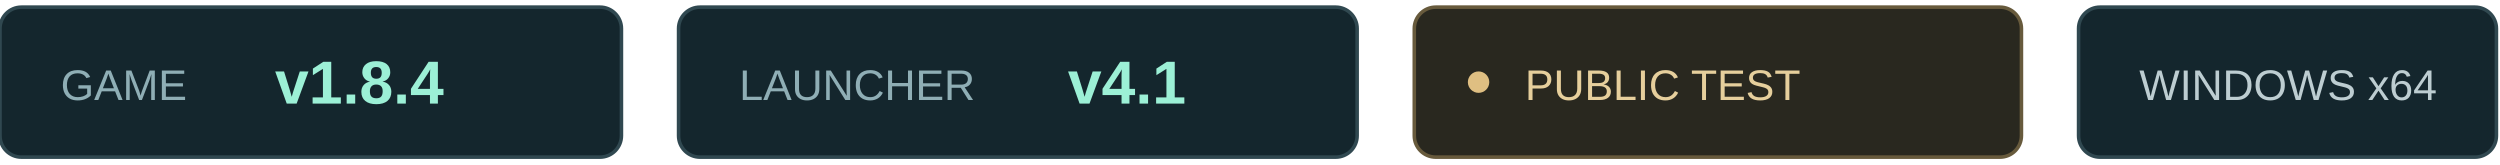
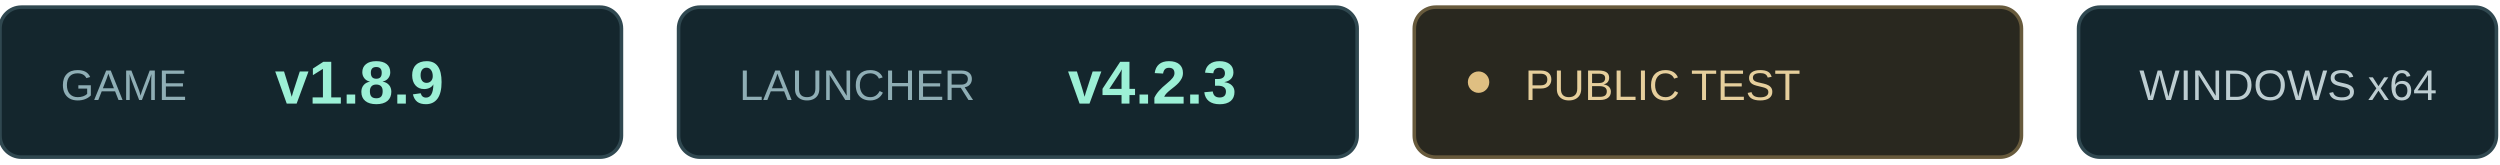
<svg xmlns="http://www.w3.org/2000/svg" width="700" height="46" viewBox="0 0 700 46">
  <g font-family="Arial,sans-serif" font-size="12">
    <rect x="0" y="2" width="174" height="42" rx="6" fill="#14262d" stroke="#304850" />
    <text x="17" y="28" fill="#8faeb5">GAME</text>
-     <text x="77" y="29" fill="#9cf0d6" font-size="17" font-weight="bold">v1.8.4</text>
+     <text x="77" y="29" fill="#9cf0d6" font-size="17" font-weight="bold">v1.8.9</text>
    <rect x="190" y="2" width="190" height="42" rx="6" fill="#14262d" stroke="#304850" />
    <text x="207" y="28" fill="#8faeb5">LAUNCHER</text>
-     <text x="299" y="29" fill="#9cf0d6" font-size="17" font-weight="bold">v4.1</text>
+     <text x="299" y="29" fill="#9cf0d6" font-size="17" font-weight="bold">v4.2.3</text>
    <rect x="396" y="2" width="170" height="42" rx="6" fill="#29281f" stroke="#675a3c" />
    <circle cx="414" cy="23" r="3" fill="#dfbf82" />
    <text x="427" y="28" fill="#e6cf9c">PUBLIC TEST</text>
    <rect x="582" y="2" width="117" height="42" rx="6" fill="#14262d" stroke="#304850" />
    <text x="599" y="28" fill="#bdcdd1">WINDOWS x64</text>
  </g>
</svg>
